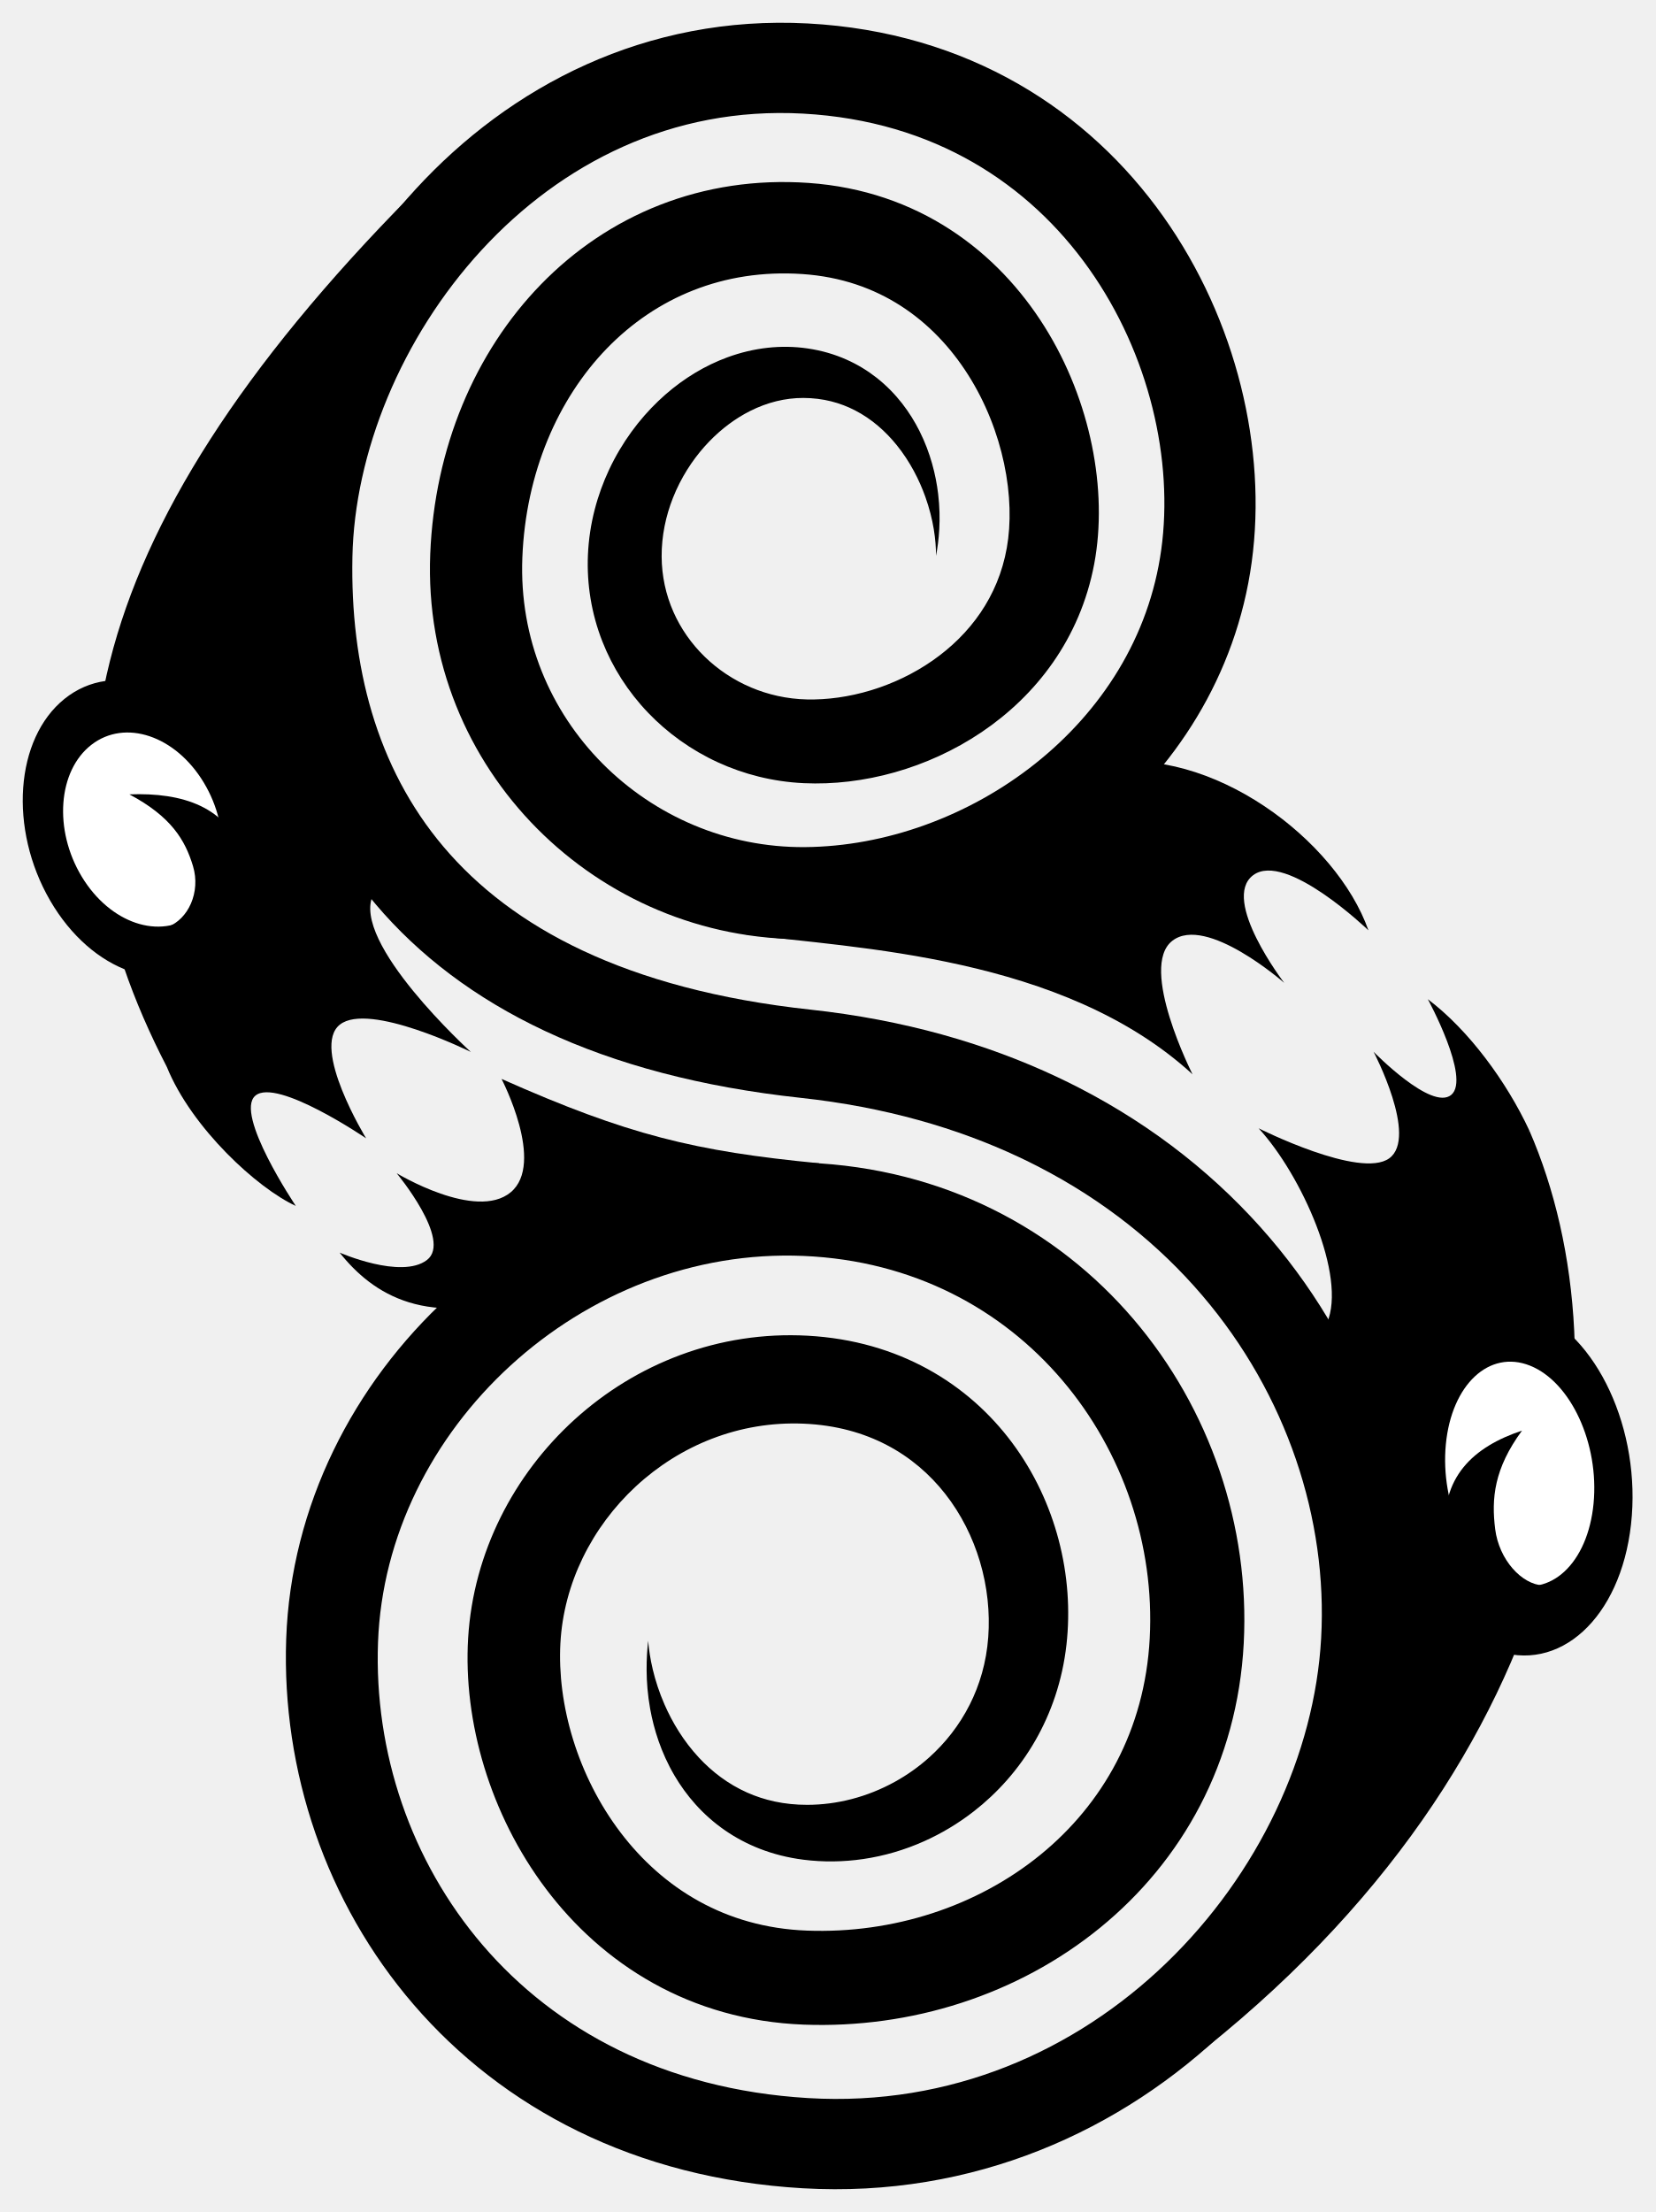
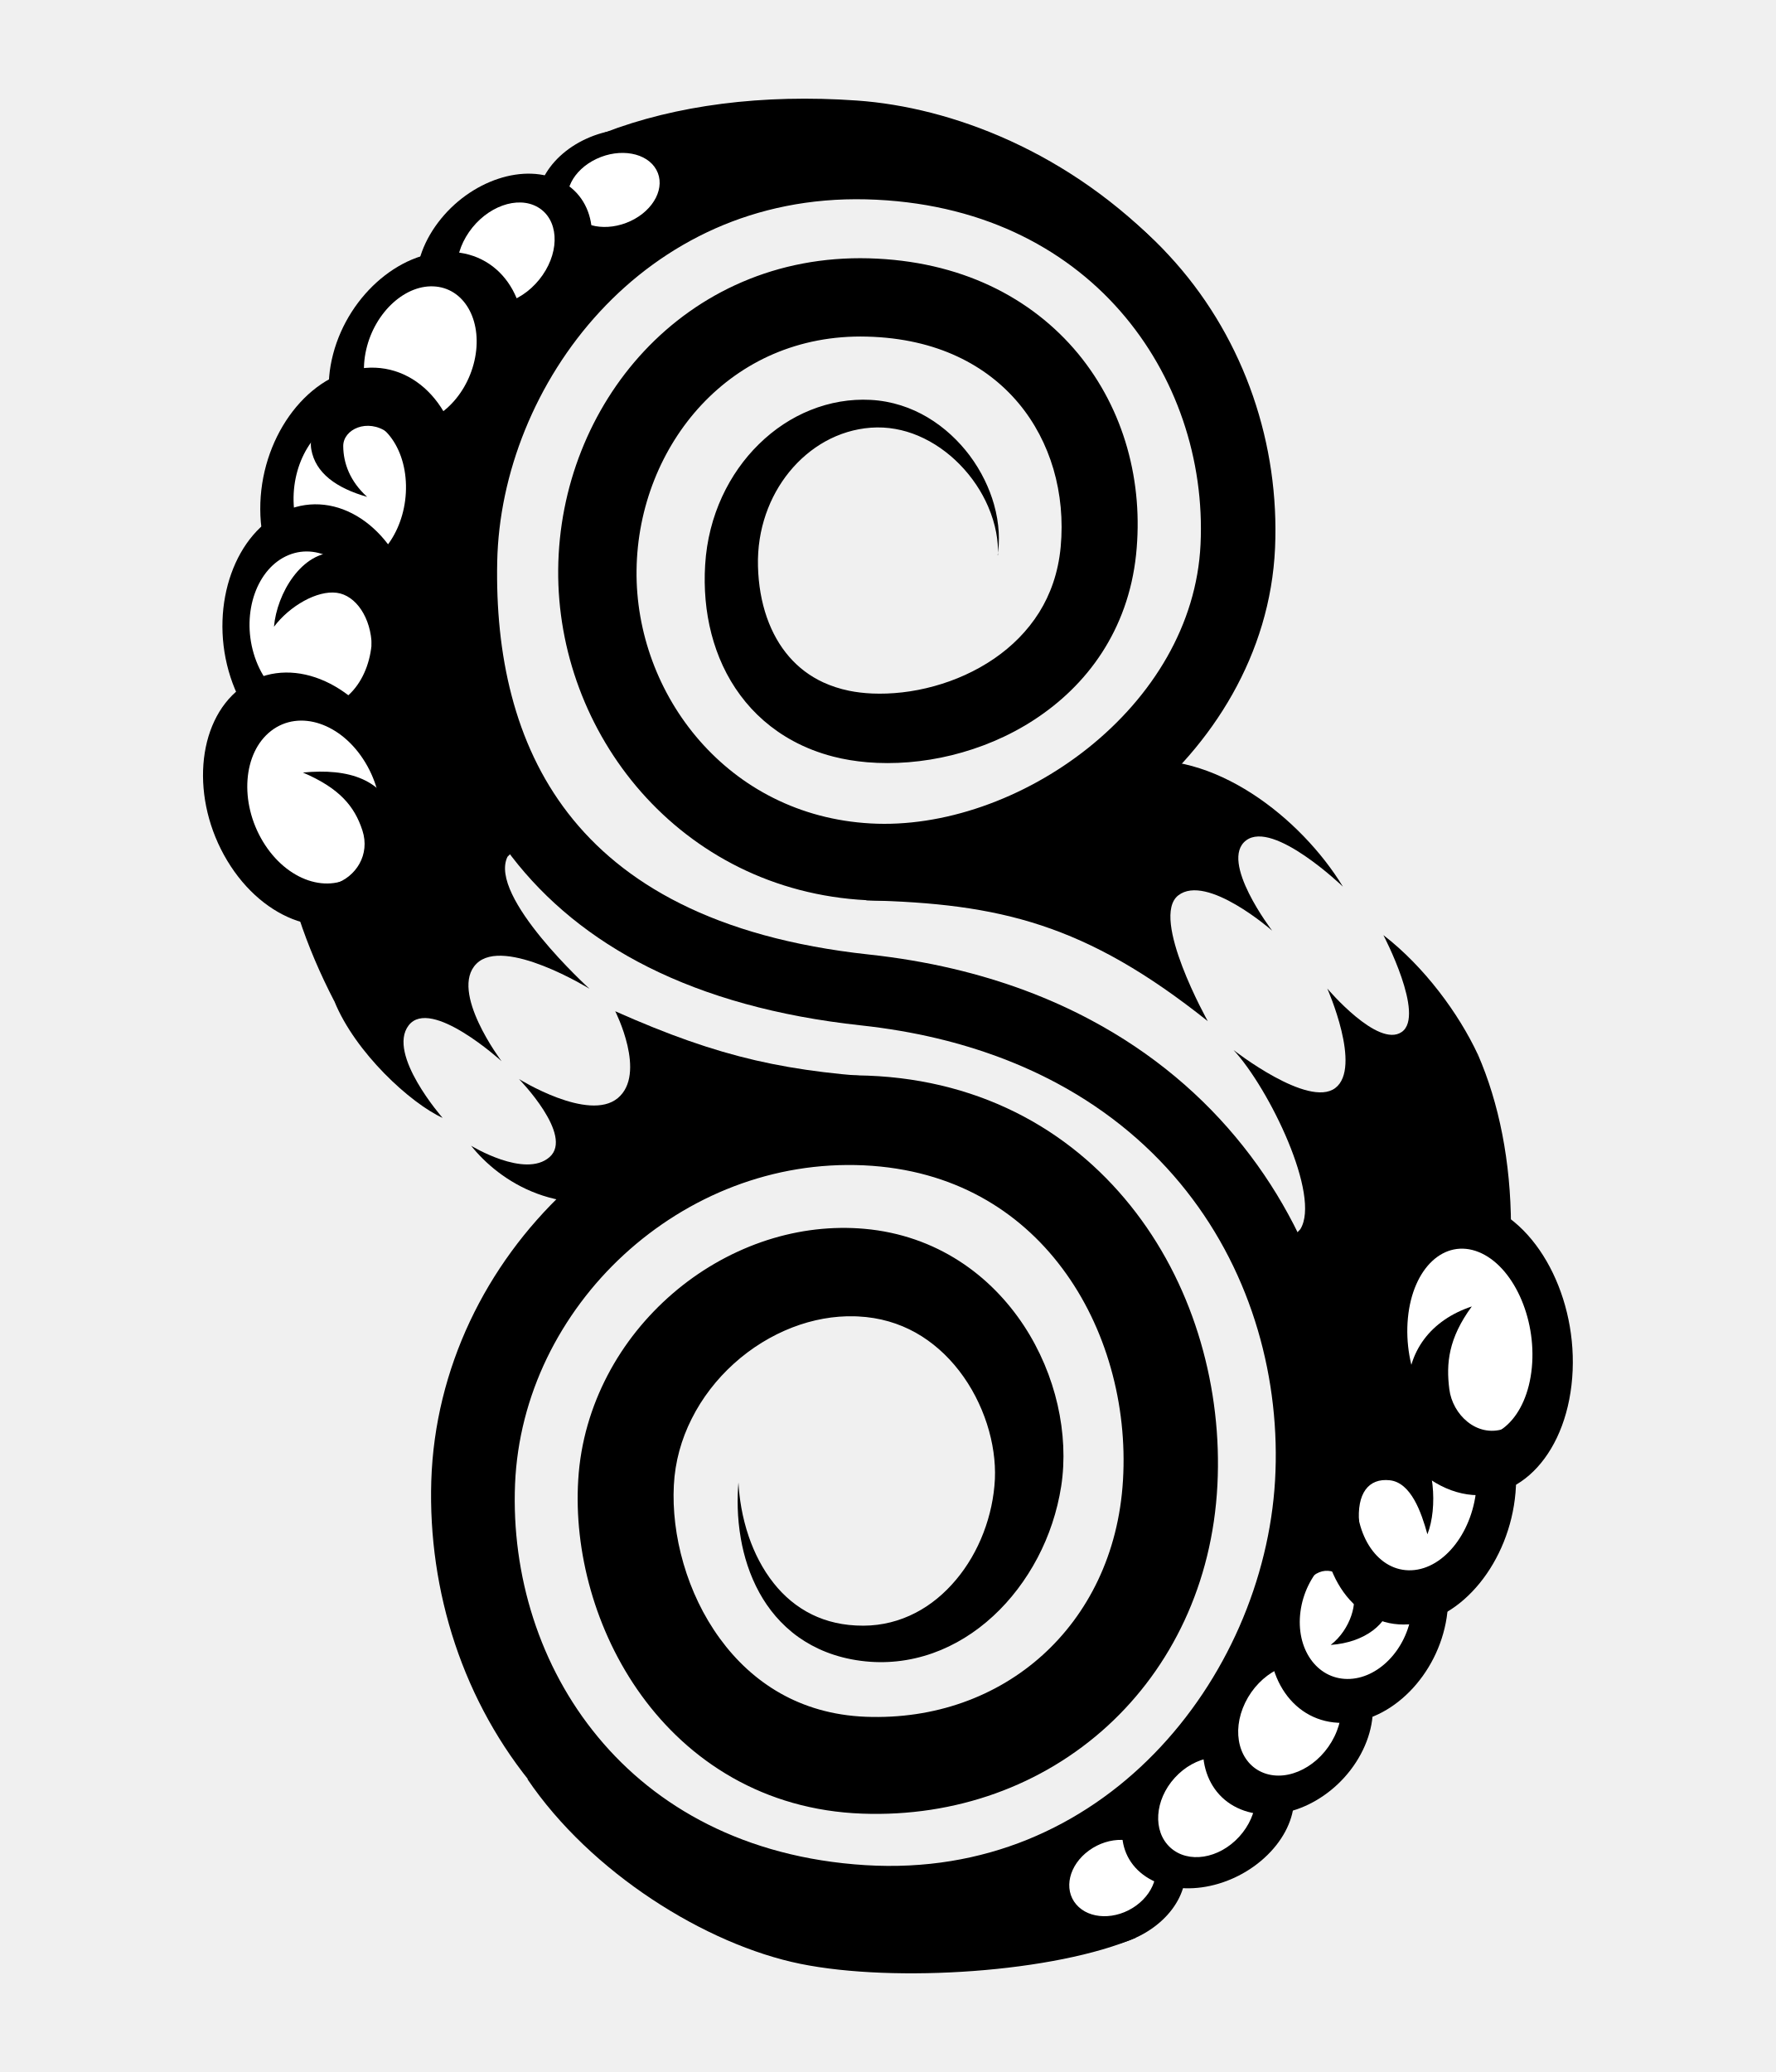
- <svg xmlns="http://www.w3.org/2000/svg" width="7.264in" height="9.705in" viewBox="0 0 184.506 246.507" version="1.1" id="svg1500">
+ <svg xmlns="http://www.w3.org/2000/svg" width="24mm" height="28mm" viewBox="0 0 24 28" version="1.1" id="svg1500">
  <defs id="defs1497">
    </defs>
  <g id="layer1" transform="translate(133.5836,-4.877323)">
-     <path style="fill:#000000;fill-opacity:1;fill-rule:nonzero;stroke:none;stroke-width:3.545;stroke-linecap:square;stroke-miterlimit:2;stroke-dasharray:none;stroke-opacity:1" d="m -29.25,66.82 c 0.31,-1.647 0.582,-4.036 0.234,-6.915 -0.253,-2.092 -0.852,-4.56 -2.084,-7.009 -1.028,-2.041 -2.557,-4.182 -4.772,-5.922 -1.966,-1.545 -4.517,-2.802 -7.693,-3.266 -2.928,-0.427 -5.977,-0.1 -8.951,0.994 -2.441,0.898 -4.794,2.301 -6.916,4.16 -0.265,0.232 -0.527,0.472 -0.786,0.72 -2.098,2.006 -4.039,4.575 -5.479,7.648 -1.293,2.759 -2.204,5.982 -2.354,9.497 -0.138,3.259 0.39,6.522 1.605,9.623 1.135,2.895 2.856,5.611 5.115,7.967 2.135,2.226 4.751,4.131 7.762,5.513 2.873,1.319 6.114,2.164 9.592,2.325 3.269,0.152 6.725,-0.249 10.143,-1.216 3.299,-0.934 6.612,-2.411 9.67,-4.474 2.966,-2.001 5.727,-4.579 7.949,-7.764 2.169,-3.11 3.81,-6.782 4.599,-10.985 0.771,-4.109 0.669,-8.671 -0.263,-13.222 -0.914,-4.462 -2.653,-9.038 -5.282,-13.228 -2.583,-4.117 -6.067,-7.925 -10.521,-10.814 -4.4,-2.854 -9.676,-4.762 -15.774,-5.189 -5.886,-0.412 -11.48,0.46 -16.581,2.456 -5.031,1.969 -9.505,5.003 -13.25,8.852 -7.363,7.567 -11.869,18.24 -12.341,30.046 -0.239,5.983 0.8,11.701 2.889,16.909 2.072,5.168 5.166,9.805 9.021,13.684 3.833,3.857 8.424,6.969 13.517,9.103 5.074,2.127 10.646,3.281 16.441,3.228 5.682,-0.052 11.394,-1.136 16.812,-3.104 5.41,-1.965 10.562,-4.824 15.129,-8.463 C -7.249,94.333 -3.248,89.901 -0.166,84.779 2.922,79.647 5.074,73.844 5.938,67.512 6.801,61.195 6.368,54.451 4.725,47.879 3.075,41.279 0.186,34.779 -3.935,28.978 -8.08,23.144 -13.478,18.009 -20.112,14.21 -26.795,10.383 -34.632,7.969 -43.532,7.491 c -9.019,-0.484 -17.326,1.265 -24.683,4.568 -7.405,3.324 -13.8,8.195 -19.05,13.914 -5.295,5.768 -9.449,12.428 -12.321,19.346 -2.904,6.995 -4.527,14.329 -4.663,21.403 -0.133,6.904 0.633,13.809 2.6,20.385 2,6.687 5.231,12.989 9.952,18.556 4.804,5.664 11.044,10.441 18.841,14.1 7.93,3.722 17.399,6.257 28.52,7.459 9.374,1.014 17.476,3.376 24.372,6.622 0.706,0.332 1.401,0.675 2.086,1.027 7.354,3.784 13.469,8.706 18.31,14.378 9.417,11.035 13.987,24.917 13.244,38.201 -0.358,6.412 -2.083,12.988 -5.059,19.248 -2.934,6.172 -7.061,11.984 -12.188,16.928 -5.064,4.884 -11.081,8.9 -17.834,11.568 -6.675,2.637 -14.106,3.973 -22.103,3.495 -8.054,-0.481 -15.115,-2.404 -21.162,-5.372 -6.005,-2.947 -11.055,-6.947 -15.099,-11.658 -8.037,-9.362 -12.126,-21.572 -11.679,-33.754 0.218,-5.924 1.727,-11.637 4.283,-16.884 2.554,-5.241 6.146,-10 10.506,-13.984 4.357,-3.982 9.454,-7.166 14.995,-9.287 5.54,-2.12 11.513,-3.173 17.642,-2.911 6.161,0.264 11.685,1.767 16.492,4.16 4.828,2.404 8.977,5.729 12.337,9.674 6.793,7.974 10.313,18.409 9.763,28.774 -0.274,5.165 -1.603,9.771 -3.689,13.771 -2.107,4.04 -5.015,7.518 -8.484,10.348 -7.077,5.773 -16.437,8.813 -26.005,8.461 -4.655,-0.171 -8.663,-1.392 -12.064,-3.273 -3.469,-1.918 -6.392,-4.572 -8.737,-7.655 -2.391,-3.143 -4.16,-6.706 -5.286,-10.334 -1.15,-3.707 -1.605,-7.404 -1.425,-10.747 0.18,-3.359 1.063,-6.585 2.489,-9.524 1.464,-3.019 3.494,-5.722 5.914,-7.966 2.492,-2.31 5.377,-4.116 8.482,-5.314 3.207,-1.238 6.648,-1.828 10.191,-1.684 3.664,0.149 6.734,1.048 9.268,2.364 2.659,1.38 4.829,3.272 6.532,5.436 1.8,2.287 3.085,4.887 3.881,7.553 0.848,2.842 1.131,5.724 0.935,8.423 -0.207,2.86 -0.977,5.373 -2.054,7.515 -1.19,2.367 -2.778,4.33 -4.513,5.89 -1.214,1.091 -2.506,1.991 -3.811,2.714 -3.133,1.737 -6.517,2.577 -9.781,2.584 -2.617,0.007 -4.837,-0.531 -6.714,-1.366 -2.146,-0.955 -3.926,-2.336 -5.368,-3.883 -1.733,-1.859 -2.977,-3.949 -3.841,-5.924 -1.193,-2.725 -1.681,-5.262 -1.827,-7.115 -0.197,1.819 -0.337,4.486 0.224,7.596 0.404,2.24 1.203,4.867 2.717,7.439 1.258,2.139 3.078,4.346 5.652,6.116 2.274,1.564 5.165,2.804 8.721,3.253 4.317,0.547 9.002,-0.062 13.481,-2.074 1.861,-0.836 3.733,-1.935 5.523,-3.331 2.556,-1.993 4.979,-4.623 6.865,-7.926 1.712,-2.999 2.99,-6.574 3.446,-10.658 0.418,-3.745 0.162,-7.739 -0.887,-11.699 -0.983,-3.714 -2.678,-7.438 -5.188,-10.801 -2.385,-3.194 -5.524,-6.081 -9.46,-8.226 -3.772,-2.055 -8.228,-3.402 -13.323,-3.681 -4.904,-0.269 -9.708,0.487 -14.193,2.155 -4.331,1.61 -8.334,4.059 -11.784,7.193 -3.348,3.041 -6.185,6.736 -8.255,10.914 -2.018,4.073 -3.314,8.622 -3.605,13.433 -0.28,4.647 0.329,9.576 1.797,14.385 1.439,4.715 3.727,9.393 6.89,13.581 3.11,4.118 7.097,7.799 11.968,10.508 4.811,2.676 10.421,4.365 16.746,4.606 11.977,0.455 23.874,-3.323 33.039,-10.797 4.514,-3.681 8.358,-8.259 11.159,-13.637 2.78,-5.338 4.504,-11.413 4.853,-18.073 0.683,-13.057 -3.75,-26.118 -12.29,-36.113 -4.245,-4.968 -9.508,-9.18 -15.651,-12.226 -6.13,-3.04 -13.088,-4.896 -20.697,-5.209 -7.618,-0.313 -14.999,1.012 -21.79,3.625 -6.782,2.61 -12.978,6.506 -18.254,11.348 -5.279,4.844 -9.657,10.653 -12.783,17.104 -3.134,6.468 -5.012,13.586 -5.268,21.013 -0.507,14.671 4.434,29.396 14.216,40.741 4.936,5.725 11.086,10.569 18.35,14.117 7.319,3.575 15.699,5.801 25.016,6.343 9.516,0.554 18.408,-1.053 26.389,-4.222 8.054,-3.197 15.154,-7.969 21.084,-13.706 5.995,-5.8 10.813,-12.604 14.244,-19.846 3.478,-7.343 5.552,-15.178 5.978,-22.971 0.869,-15.891 -4.6,-32.254 -15.638,-45.174 -5.688,-6.659 -12.826,-12.38 -21.311,-16.745 -0.789,-0.406 -1.589,-0.8 -2.4,-1.181 -7.935,-3.734 -17.105,-6.379 -27.518,-7.507 -10.256,-1.111 -18.625,-3.413 -25.377,-6.586 -6.609,-3.105 -11.674,-7.046 -15.487,-11.549 -3.752,-4.431 -6.36,-9.489 -7.999,-14.988 -1.618,-5.432 -2.289,-11.291 -2.164,-17.346 0.117,-5.71 1.445,-11.816 3.926,-17.771 2.45,-5.881 5.993,-11.537 10.474,-16.406 4.434,-4.818 9.755,-8.83 15.788,-11.528 5.967,-2.669 12.684,-4.079 20.036,-3.676 7.366,0.404 13.665,2.392 18.944,5.425 5.267,3.026 9.585,7.129 12.942,11.87 3.348,4.727 5.717,10.063 7.067,15.5 1.348,5.425 1.66,10.865 0.979,15.795 -0.676,4.894 -2.344,9.384 -4.76,13.385 -2.418,4.004 -5.593,7.53 -9.28,10.46 -3.69,2.932 -7.869,5.246 -12.256,6.833 -4.395,1.591 -8.958,2.438 -13.409,2.474 -4.366,0.036 -8.557,-0.836 -12.379,-2.441 -3.841,-1.613 -7.306,-3.964 -10.198,-6.875 -2.907,-2.927 -5.223,-6.408 -6.771,-10.266 -1.556,-3.879 -2.341,-8.154 -2.163,-12.674 0.373,-9.453 3.965,-17.689 9.421,-23.315 2.769,-2.855 6.024,-5.057 9.636,-6.481 3.653,-1.44 7.731,-2.108 12.149,-1.811 4.346,0.292 7.975,1.615 10.974,3.542 3.069,1.972 5.575,4.642 7.501,7.676 1.967,3.098 3.301,6.53 4.014,9.892 0.731,3.447 0.786,6.7 0.307,9.399 -0.491,2.765 -1.53,5.16 -2.921,7.211 -1.436,2.116 -3.274,3.904 -5.343,5.347 -2.136,1.49 -4.496,2.596 -6.876,3.318 -2.468,0.749 -4.909,1.071 -7.136,1.021 -2.241,-0.049 -4.343,-0.536 -6.226,-1.332 -1.977,-0.836 -3.715,-2.015 -5.152,-3.408 -1.519,-1.473 -2.695,-3.178 -3.501,-4.999 -0.861,-1.944 -1.306,-4.027 -1.32,-6.169 -0.015,-2.328 0.471,-4.56 1.263,-6.563 0.88,-2.224 2.135,-4.158 3.521,-5.714 0.171,-0.192 0.343,-0.378 0.517,-0.558 1.399,-1.448 2.946,-2.586 4.541,-3.391 1.93,-0.974 3.941,-1.468 5.947,-1.465 2.219,0.006 4.127,0.54 5.765,1.384 1.867,0.962 3.417,2.346 4.657,3.883 1.48,1.835 2.508,3.87 3.179,5.745 0.921,2.574 1.197,4.868 1.194,6.583 z" id="path6734" />
-     <path style="fill:#000000;fill-opacity:1;stroke:none;stroke-width:3.545;stroke-linecap:square;stroke-miterlimit:2;stroke-dasharray:none;stroke-opacity:1" d="m -88.079,98.769 c 0,0 -21.479,21.623 -26.911,25.001 -15.271,-29.483 -10.731,-58.697 27.259,-97.166 l -9.692,45.6 z" id="path7641" />
-     <ellipse style="fill:#000000;fill-opacity:1;stroke:none;stroke-width:3.566;stroke-linecap:square;stroke-miterlimit:2;stroke-dasharray:none;stroke-opacity:1" id="ellipse7643" cx="1.871" cy="152.594" rx="16.707" ry="12.816" transform="matrix(0.5018152,0.8649748,-0.7794841,0.626422,0,0)" />
-     <ellipse style="fill:#ffffff;fill-opacity:1;stroke:none;stroke-width:3.557;stroke-linecap:square;stroke-miterlimit:2;stroke-dasharray:none;stroke-opacity:1" id="ellipse7645" cx="5.148" cy="152.034" rx="11.047" ry="8.587" transform="matrix(0.5169984,0.8559864,-0.791501,0.6111679,0,0)" />
-     <path style="fill:#000000;fill-opacity:1;stroke:none;stroke-width:3.545;stroke-linecap:square;stroke-miterlimit:2;stroke-dasharray:none;stroke-opacity:1" d="m -114.99,123.77 c 2.773,6.836 10.132,13.557 14.376,15.494 0,0 -6.887,-10.256 -4.507,-12.284 2.38,-2.028 12.346,4.752 12.346,4.752 0,0 -6.178,-10.097 -2.924,-12.671 3.254,-2.574 14.598,3.047 14.598,3.047 0,0 -13.478,-12.244 -10.884,-17.533 l 1.835,-1.521 -6.811,-8.151 -10.007,8.271 z" id="path7649" />
-     <path style="fill:#000000;fill-opacity:1;stroke:none;stroke-width:3.545;stroke-linecap:square;stroke-miterlimit:2;stroke-dasharray:none;stroke-opacity:1" d="m -114.917,108.179 c 2.309,-0.834 3.721,-3.875 2.847,-6.778 -0.874,-2.903 -2.429,-5.521 -7.093,-7.999 5.917,-0.222 10.962,1.35 12.77,6.919 1.808,5.569 0.545,9.806 0.545,9.806 z" id="path7651" />
-     <path style="fill:#000000;fill-opacity:1;stroke:none;stroke-width:3.545;stroke-linecap:square;stroke-miterlimit:2;stroke-dasharray:none;stroke-opacity:1" d="m 28.182,146.704 8.694,-15.855 c 11.278,25.864 6.022,69.778 -38.073,103.844 L 18.827,181.923 14.048,155.581 Z" id="path7679" />
-     <ellipse style="fill:#000000;fill-opacity:1;stroke:none;stroke-width:3.602;stroke-linecap:square;stroke-miterlimit:2;stroke-dasharray:none;stroke-opacity:1" id="ellipse7681" cx="151.093" cy="55.358" rx="19.081" ry="14.132" transform="matrix(-0.1110238,0.9938178,0.935278,0.353914,0,0)" />
-     <ellipse style="fill:#ffffff;fill-opacity:1;stroke:none;stroke-width:3.619;stroke-linecap:square;stroke-miterlimit:2;stroke-dasharray:none;stroke-opacity:1" id="ellipse7683" cx="149.761" cy="53.961" rx="12.119" ry="8.868" transform="matrix(-0.09539773,0.9954392,0.9283758,0.3716429,0,0)" />
-     <path style="fill:#000000;fill-opacity:1;stroke:none;stroke-width:3.545;stroke-linecap:square;stroke-miterlimit:2;stroke-dasharray:none;stroke-opacity:1" d="m 38.426,181.561 c -2.403,-0.105 -4.923,-2.875 -5.351,-6.279 -0.428,-3.404 -0.131,-6.735 2.992,-10.976 -5.361,1.781 -9.199,5.184 -8.495,11.758 0.704,6.574 3.589,10.675 3.589,10.675 z" id="path7651-5" />
-     <path style="fill:#000000;fill-opacity:1;stroke:none;stroke-width:3.545;stroke-linecap:square;stroke-miterlimit:2;stroke-dasharray:none;stroke-opacity:1" d="m 36.876,130.849 c -2.538,-5.444 -6.754,-11.187 -11.309,-14.621 0,0 4.808,8.823 2.614,10.66 -2.193,1.836 -8.658,-4.799 -8.658,-4.799 0,0 4.99,9.522 1.742,11.873 -3.247,2.351 -14.559,-3.347 -14.559,-3.347 4.745,5.134 9.869,16.491 7.62,21.702 l -3.001,3.16 6.857,6.009 11.301,-11.98 z" id="path7685" />
-     <path style="fill:#000000;fill-opacity:1;stroke:none;stroke-width:3.545;stroke-linecap:square;stroke-miterlimit:2;stroke-dasharray:none;stroke-opacity:1" d="m -74.285,148.911 c -11.665,4.211 -17.751,0.2 -21.442,-4.443 0,0 6.868,3.008 9.728,0.829 2.861,-2.18 -3.372,-9.676 -3.372,-9.676 0,0 8.82,5.35 12.71,2.127 3.89,-3.224 -1.019,-12.635 -1.019,-12.635 14.066,6.245 21.54,8.06 35.398,9.399 l -0.96,6.356 c 0,0 -19.379,3.833 -31.043,8.044 z" id="path8459" />
-     <path style="fill:#000000;fill-opacity:1;stroke:none;stroke-width:3.545;stroke-linecap:square;stroke-miterlimit:2;stroke-dasharray:none;stroke-opacity:1" d="m -10.677,89.966 c 12.078,-2.015 26.05,8.442 29.625,18.588 0,0 -9.22,-8.869 -12.853,-6.141 -3.633,2.729 3.464,11.993 3.464,11.993 0,0 -8.687,-7.628 -12.474,-4.683 -3.787,2.946 2.257,14.877 2.257,14.877 C -15.103,111.355 -38.29,110.573 -50.642,108.988 l -6.794,-6.898 23.966,-1.244 c 0,0 10.715,-8.865 22.793,-10.88 z" id="path8461" />
+     <ellipse style="fill:#000000;fill-opacity:1;stroke:none;stroke-width:3.551;stroke-linecap:square;stroke-miterlimit:2;stroke-dasharray:none;stroke-opacity:1" id="ellipse638" cx="113.33" cy="45.374" rx="1.096" ry="0.843" transform="matrix(-0.9096196,0.4154422,-0.4884037,-0.8726178,0,0)" />
+     <path style="fill:#000000;fill-opacity:1;fill-rule:nonzero;stroke:none;stroke-width:3.545;stroke-linecap:square;stroke-miterlimit:2;stroke-dasharray:none;stroke-opacity:1" d="m -120.101,12.381 c 0.028,-0.184 0.027,-0.419 -0.05,-0.69 -0.06,-0.21 -0.166,-0.442 -0.331,-0.662 -0.143,-0.189 -0.333,-0.374 -0.57,-0.514 -0.215,-0.127 -0.475,-0.219 -0.769,-0.234 -0.271,-0.014 -0.547,0.032 -0.812,0.139 -0.251,0.101 -0.488,0.256 -0.697,0.462 -0.393,0.386 -0.684,0.955 -0.724,1.631 -0.019,0.315 0.007,0.63 0.085,0.93 0.077,0.296 0.204,0.579 0.39,0.829 0.184,0.249 0.423,0.461 0.715,0.619 0.166,0.09 0.348,0.161 0.543,0.211 0.144,0.037 0.296,0.062 0.457,0.076 0.359,0.03 0.752,0.001 1.146,-0.096 0.376,-0.093 0.762,-0.249 1.117,-0.482 0.342,-0.224 0.662,-0.521 0.909,-0.902 0.24,-0.37 0.408,-0.813 0.462,-1.327 0.05,-0.482 0.013,-0.972 -0.12,-1.441 -0.129,-0.457 -0.35,-0.893 -0.665,-1.275 -0.309,-0.373 -0.706,-0.69 -1.189,-0.917 -0.473,-0.222 -1.022,-0.353 -1.639,-0.37 -0.615,-0.016 -1.191,0.097 -1.71,0.32 -0.51,0.219 -0.958,0.541 -1.328,0.937 -0.723,0.774 -1.149,1.834 -1.159,2.949 -0.01,1.094 0.392,2.179 1.125,3.01 0.363,0.411 0.807,0.76 1.322,1.015 0.512,0.253 1.091,0.411 1.72,0.443 0.632,0.033 1.282,-0.075 1.901,-0.292 0.617,-0.217 1.211,-0.546 1.734,-0.966 0.521,-0.419 0.976,-0.933 1.309,-1.524 0.333,-0.591 0.545,-1.258 0.577,-1.978 0.061,-1.393 -0.406,-2.793 -1.349,-3.86 -0.473,-0.535 -1.064,-0.984 -1.762,-1.303 -0.701,-0.32 -1.503,-0.507 -2.395,-0.527 -0.905,-0.02 -1.73,0.159 -2.459,0.485 -0.732,0.327 -1.36,0.798 -1.873,1.355 -0.516,0.56 -0.917,1.209 -1.193,1.891 -0.278,0.688 -0.431,1.414 -0.444,2.127 -0.013,0.693 0.051,1.398 0.229,2.075 0.181,0.686 0.479,1.343 0.931,1.929 0.459,0.595 1.067,1.103 1.845,1.493 0.787,0.394 1.74,0.664 2.875,0.787 0.358,0.039 0.696,0.097 1.013,0.172 0.609,0.144 1.151,0.351 1.63,0.607 0.721,0.386 1.303,0.886 1.754,1.459 0.447,0.567 0.767,1.207 0.965,1.879 0.196,0.665 0.272,1.359 0.233,2.034 -0.039,0.664 -0.203,1.338 -0.482,1.974 -0.277,0.631 -0.666,1.219 -1.151,1.716 -0.482,0.494 -1.057,0.895 -1.711,1.161 -0.65,0.264 -1.384,0.396 -2.193,0.346 -0.819,-0.051 -1.527,-0.249 -2.126,-0.55 -0.598,-0.3 -1.094,-0.706 -1.487,-1.181 -0.394,-0.475 -0.687,-1.022 -0.875,-1.605 -0.188,-0.583 -0.271,-1.2 -0.246,-1.814 0.025,-0.599 0.177,-1.175 0.43,-1.7 0.255,-0.527 0.611,-1.004 1.042,-1.4 0.433,-0.398 0.938,-0.714 1.486,-0.923 0.551,-0.21 1.144,-0.312 1.756,-0.284 0.613,0.029 1.136,0.185 1.576,0.425 0.443,0.242 0.813,0.575 1.106,0.968 0.297,0.397 0.517,0.857 0.655,1.345 0.14,0.493 0.195,1.01 0.165,1.515 -0.059,1.008 -0.481,1.817 -1.085,2.364 -0.624,0.565 -1.464,0.871 -2.392,0.835 -0.455,-0.018 -0.836,-0.138 -1.153,-0.317 -0.327,-0.185 -0.599,-0.44 -0.817,-0.739 -0.224,-0.306 -0.388,-0.655 -0.492,-1.012 -0.107,-0.366 -0.148,-0.731 -0.131,-1.06 0.016,-0.32 0.102,-0.623 0.24,-0.897 0.142,-0.284 0.339,-0.537 0.569,-0.745 0.239,-0.217 0.511,-0.382 0.792,-0.491 0.277,-0.107 0.562,-0.158 0.84,-0.151 0.016,3.68e-4 0.032,9.28e-4 0.049,0.002 0.293,0.014 0.551,0.093 0.776,0.218 0.227,0.127 0.427,0.305 0.591,0.518 0.166,0.215 0.292,0.462 0.374,0.715 0.083,0.258 0.118,0.514 0.108,0.745 -0.012,0.249 -0.066,0.496 -0.154,0.726 -0.091,0.238 -0.218,0.454 -0.371,0.636 -0.159,0.19 -0.344,0.342 -0.547,0.447 -0.214,0.111 -0.451,0.173 -0.705,0.174 -0.274,8.75e-4 -0.502,-0.057 -0.693,-0.15 -0.211,-0.103 -0.382,-0.251 -0.517,-0.421 -0.156,-0.195 -0.265,-0.417 -0.338,-0.629 -0.093,-0.27 -0.13,-0.529 -0.141,-0.735 -0.017,0.204 -0.019,0.47 0.033,0.762 0.04,0.229 0.116,0.485 0.252,0.731 0.118,0.213 0.287,0.426 0.527,0.597 0.219,0.155 0.497,0.275 0.843,0.32 0.327,0.043 0.654,0.008 0.969,-0.103 0.297,-0.105 0.576,-0.277 0.821,-0.504 0.235,-0.217 0.439,-0.485 0.598,-0.787 0.154,-0.293 0.265,-0.62 0.319,-0.966 0.054,-0.35 0.036,-0.727 -0.049,-1.1 -0.084,-0.367 -0.236,-0.736 -0.457,-1.072 -0.22,-0.333 -0.51,-0.638 -0.874,-0.872 -0.364,-0.234 -0.794,-0.391 -1.279,-0.434 -0.026,-0.002 -0.051,-0.004 -0.077,-0.006 -0.443,-0.028 -0.889,0.036 -1.316,0.185 -0.431,0.151 -0.842,0.387 -1.203,0.699 -0.347,0.3 -0.652,0.672 -0.877,1.104 -0.218,0.418 -0.364,0.894 -0.395,1.408 -0.03,0.481 0.026,0.994 0.17,1.497 0.14,0.49 0.366,0.98 0.687,1.422 0.314,0.432 0.722,0.822 1.231,1.11 0.5,0.283 1.086,0.46 1.751,0.484 1.256,0.046 2.432,-0.377 3.316,-1.187 0.858,-0.787 1.415,-1.92 1.483,-3.254 0.033,-0.646 -0.043,-1.305 -0.227,-1.934 -0.182,-0.623 -0.472,-1.221 -0.873,-1.746 -0.398,-0.522 -0.904,-0.973 -1.518,-1.3 -0.611,-0.325 -1.316,-0.522 -2.107,-0.552 -0.785,-0.03 -1.542,0.109 -2.237,0.382 -0.691,0.271 -1.321,0.675 -1.855,1.176 -0.532,0.5 -0.972,1.098 -1.285,1.763 -0.312,0.664 -0.498,1.394 -0.522,2.156 -0.023,0.746 0.085,1.495 0.321,2.203 0.236,0.708 0.602,1.377 1.094,1.96 0.493,0.584 1.111,1.08 1.849,1.442 0.739,0.363 1.589,0.589 2.542,0.642 0.969,0.054 1.859,-0.111 2.651,-0.439 0.795,-0.33 1.483,-0.821 2.051,-1.411 0.571,-0.593 1.022,-1.288 1.341,-2.026 0.321,-0.744 0.51,-1.536 0.551,-2.322 0.041,-0.788 -0.051,-1.595 -0.284,-2.37 -0.235,-0.783 -0.614,-1.535 -1.144,-2.202 -0.536,-0.676 -1.223,-1.261 -2.063,-1.708 -0.557,-0.297 -1.179,-0.531 -1.865,-0.692 -0.358,-0.084 -0.734,-0.148 -1.131,-0.191 -1.045,-0.113 -1.883,-0.355 -2.549,-0.689 -0.655,-0.328 -1.148,-0.745 -1.516,-1.221 -0.364,-0.471 -0.61,-1.007 -0.762,-1.587 -0.151,-0.575 -0.208,-1.188 -0.195,-1.812 0.012,-0.59 0.14,-1.2 0.377,-1.783 0.235,-0.578 0.576,-1.126 1.011,-1.596 0.431,-0.466 0.954,-0.854 1.556,-1.122 0.598,-0.265 1.28,-0.413 2.039,-0.395 0.766,0.019 1.435,0.181 2.006,0.444 0.569,0.263 1.047,0.628 1.428,1.063 0.762,0.869 1.142,2.016 1.088,3.156 -0.026,0.546 -0.189,1.059 -0.453,1.523 -0.265,0.466 -0.633,0.882 -1.065,1.227 -0.433,0.346 -0.926,0.616 -1.433,0.792 -0.51,0.177 -1.026,0.256 -1.506,0.229 -0.488,-0.027 -0.927,-0.15 -1.311,-0.342 -0.388,-0.193 -0.723,-0.459 -0.999,-0.773 -0.56,-0.639 -0.865,-1.473 -0.855,-2.306 0.01,-0.857 0.339,-1.659 0.877,-2.235 0.274,-0.293 0.602,-0.528 0.971,-0.687 0.375,-0.161 0.799,-0.248 1.264,-0.236 0.482,0.012 0.887,0.112 1.22,0.267 0.34,0.158 0.615,0.376 0.829,0.631 0.219,0.261 0.377,0.566 0.473,0.892 0.098,0.335 0.131,0.693 0.098,1.052 -0.033,0.351 -0.14,0.643 -0.291,0.885 -0.158,0.252 -0.367,0.459 -0.607,0.624 -0.25,0.171 -0.529,0.295 -0.81,0.372 -0.294,0.082 -0.584,0.111 -0.841,0.1 -0.113,-0.005 -0.216,-0.018 -0.31,-0.037 -0.128,-0.026 -0.244,-0.065 -0.349,-0.113 -0.182,-0.084 -0.335,-0.201 -0.461,-0.346 -0.128,-0.147 -0.23,-0.326 -0.302,-0.532 -0.073,-0.209 -0.114,-0.443 -0.12,-0.693 -0.013,-0.499 0.156,-0.944 0.421,-1.271 0.14,-0.173 0.307,-0.313 0.488,-0.414 0.191,-0.106 0.4,-0.17 0.615,-0.186 0.227,-0.017 0.444,0.026 0.639,0.108 0.216,0.091 0.405,0.228 0.558,0.383 0.177,0.179 0.305,0.379 0.388,0.571 0.107,0.246 0.141,0.474 0.134,0.66 z" id="path6734" />
+     <ellipse style="fill:#000000;fill-opacity:1;stroke:none;stroke-width:3.565;stroke-linecap:square;stroke-miterlimit:2;stroke-dasharray:none;stroke-opacity:1" id="ellipse890" cx="109.21" cy="41.575" rx="1.046" ry="0.833" transform="matrix(-0.8292408,0.5588916,-0.6743242,-0.7384354,0,0)" />
+     <ellipse style="fill:#ffffff;fill-opacity:1;stroke:none;stroke-width:3.551;stroke-linecap:square;stroke-miterlimit:2;stroke-dasharray:none;stroke-opacity:1" id="ellipse892" cx="110.199" cy="45.195" rx="0.607" ry="0.49" transform="matrix(-0.8097791,0.5867348,-0.6485452,-0.7611762,0,0)" />
+     <ellipse style="fill:#000000;fill-opacity:1;stroke:none;stroke-width:3.576;stroke-linecap:square;stroke-miterlimit:2;stroke-dasharray:none;stroke-opacity:1" id="ellipse765" cx="95.847" cy="58.131" rx="1.189" ry="0.953" transform="matrix(-0.739773,0.6728565,-0.7973688,-0.6034923,0,0)" />
+     <ellipse style="fill:#ffffff;fill-opacity:1;stroke:none;stroke-width:3.549;stroke-linecap:square;stroke-miterlimit:2;stroke-dasharray:none;stroke-opacity:1" id="ellipse640" cx="113.653" cy="46.635" rx="0.639" ry="0.479" transform="matrix(-0.9050711,0.4252602,-0.4809124,-0.8767686,0,0)" />
+     <ellipse style="fill:#000000;fill-opacity:1;stroke:none;stroke-width:3.565;stroke-linecap:square;stroke-miterlimit:2;stroke-dasharray:none;stroke-opacity:1" id="ellipse521" cx="68.455" cy="97.376" rx="1.3" ry="1.017" transform="matrix(-0.6008689,0.7993476,-0.879458,-0.4759764,0,0)" />
+     <path style="fill:#000000;fill-opacity:1;stroke:none;stroke-width:3.545;stroke-linecap:square;stroke-miterlimit:2;stroke-dasharray:none;stroke-opacity:1" d="m -126.327,15.863 c 0,0 -2.186,2.2 -2.739,2.544 -1.554,-3 -0.925,-6.072 2.942,-9.987 l -1.154,4.739 z" id="path7641" />
+     <ellipse style="fill:#ffffff;fill-opacity:1;stroke:none;stroke-width:3.551;stroke-linecap:square;stroke-miterlimit:2;stroke-dasharray:none;stroke-opacity:1" id="ellipse523" cx="71.475" cy="99.708" rx="0.762" ry="0.576" transform="matrix(-0.5698856,0.821724,-0.8626729,-0.5057622,0,0)" />
+     <ellipse style="fill:#000000;fill-opacity:1;stroke:none;stroke-width:3.572;stroke-linecap:square;stroke-miterlimit:2;stroke-dasharray:none;stroke-opacity:1" id="ellipse517" cx="20.935" cy="122.958" rx="1.535" ry="1.265" transform="matrix(-0.2536797,0.9672883,-0.9963609,-0.08523425,0,0)" />
+     <ellipse style="fill:#ffffff;fill-opacity:1;stroke:none;stroke-width:3.559;stroke-linecap:square;stroke-miterlimit:2;stroke-dasharray:none;stroke-opacity:1" id="ellipse519" cx="23.208" cy="123.377" rx="0.952" ry="0.735" transform="matrix(-0.2243448,0.9745098,-0.9944857,-0.1048724,0,0)" />
+     <ellipse style="fill:#000000;fill-opacity:1;stroke:none;stroke-width:3.564;stroke-linecap:square;stroke-miterlimit:2;stroke-dasharray:none;stroke-opacity:1" id="ellipse513" cx="-7.574" cy="130.091" rx="1.7" ry="1.372" transform="matrix(0.00430792,0.9999907,-0.9891273,0.147062,0,0)" />
+     <ellipse style="fill:#ffffff;fill-opacity:1;stroke:none;stroke-width:3.558;stroke-linecap:square;stroke-miterlimit:2;stroke-dasharray:none;stroke-opacity:1" id="ellipse515" cx="-6.599" cy="129.989" rx="1.016" ry="0.767" transform="matrix(0.02109446,0.9997775,-0.9902174,0.139533,0,0)" />
+     <ellipse style="fill:#000000;fill-opacity:1;stroke:none;stroke-width:3.56;stroke-linecap:square;stroke-miterlimit:2;stroke-dasharray:none;stroke-opacity:1" id="ellipse433" cx="-38.632" cy="129.123" rx="1.705" ry="1.345" transform="matrix(0.2708401,0.9626244,-0.9200032,0.3919108,0,0)" />
+     <ellipse style="fill:#ffffff;fill-opacity:1;stroke:none;stroke-width:3.555;stroke-linecap:square;stroke-miterlimit:2;stroke-dasharray:none;stroke-opacity:1" id="ellipse435" cx="-36.995" cy="128.541" rx="1.057" ry="0.834" transform="matrix(0.2836573,0.9589257,-0.9249172,0.3801686,0,0)" />
+     <ellipse style="fill:#000000;fill-opacity:1;stroke:none;stroke-width:3.558;stroke-linecap:square;stroke-miterlimit:2;stroke-dasharray:none;stroke-opacity:1" id="ellipse7643" cx="-67.456" cy="119.881" rx="1.744" ry="1.355" transform="matrix(0.5149611,0.8572135,-0.7899961,0.6131118,0,0)" />
+     <ellipse style="fill:#ffffff;fill-opacity:1;stroke:none;stroke-width:3.557;stroke-linecap:square;stroke-miterlimit:2;stroke-dasharray:none;stroke-opacity:1" id="ellipse7645" cx="-67.045" cy="119.616" rx="1.124" ry="0.874" transform="matrix(0.5169983,0.8559864,-0.791501,0.6111679,0,0)" />
+     <path style="fill:#000000;fill-opacity:1;stroke:none;stroke-width:3.545;stroke-linecap:square;stroke-miterlimit:2;stroke-dasharray:none;stroke-opacity:1" d="m -129.065,18.407 c 0.282,0.696 1.031,1.38 1.463,1.577 0,0 -0.757,-0.862 -0.459,-1.25 0.298,-0.388 1.256,0.484 1.256,0.484 0,0 -0.713,-0.944 -0.34,-1.317 0.373,-0.374 1.528,0.338 1.528,0.338 0,0 -1.372,-1.246 -1.108,-1.784 l 0.393,-0.39 -0.774,-0.776 -1.144,1.024 z" id="path7649" />
+     <path style="fill:#000000;fill-opacity:1;stroke:none;stroke-width:3.545;stroke-linecap:square;stroke-miterlimit:2;stroke-dasharray:none;stroke-opacity:1" d="m -129.058,16.821 c 0.285,-0.094 0.479,-0.394 0.372,-0.722 -0.107,-0.328 -0.311,-0.571 -0.804,-0.782 0.62,-0.059 1.102,0.083 1.286,0.65 0.184,0.567 0.01,1.044 0.01,1.044 l -0.521,0.121 z" id="path7651" />
+     <path style="fill:#000000;fill-opacity:1;stroke:none;stroke-width:3.545;stroke-linecap:square;stroke-miterlimit:2;stroke-dasharray:none;stroke-opacity:1" d="m -114.496,20.741 0.885,-1.614 c 1.148,2.632 0.214,7.363 -4.273,10.83 l 2.436,-5.633 -0.486,-2.681 z" id="path7679" />
+     <ellipse style="fill:#ffffff;fill-opacity:1;stroke:none;stroke-width:3.545;stroke-linecap:square;stroke-miterlimit:2;stroke-dasharray:none;stroke-opacity:1" id="ellipse767" cx="100.765" cy="66.952" rx="0.737" ry="0.59" transform="matrix(-0.6735058,0.739182,-0.7379271,-0.6748804,0,0)" />
+     <ellipse style="fill:#000000;fill-opacity:1;stroke:none;stroke-width:3.569;stroke-linecap:square;stroke-miterlimit:2;stroke-dasharray:none;stroke-opacity:1" id="ellipse761" cx="65.148" cy="90.259" rx="1.249" ry="1.041" transform="matrix(-0.4722536,0.8814627,-0.9462978,-0.3232963,0,0)" />
+     <path style="fill:#000000;fill-opacity:1;stroke:none;stroke-width:3.545;stroke-linecap:square;stroke-miterlimit:2;stroke-dasharray:none;stroke-opacity:1" d="m -113.611,19.128 c -0.258,-0.554 -0.724,-1.188 -1.277,-1.614 0,0 0.57,1.086 0.248,1.309 -0.322,0.223 -1.006,-0.587 -1.006,-0.587 0,0 0.474,1.07 0.107,1.345 -0.366,0.275 -1.374,-0.514 -1.374,-0.514 0.483,0.522 1.185,1.972 0.902,2.422 l -0.305,0.322 0.671,0.807 1.281,-1.591 z" id="path7685" />
+     <path style="fill:#000000;fill-opacity:1;stroke:none;stroke-width:3.545;stroke-linecap:square;stroke-miterlimit:2;stroke-dasharray:none;stroke-opacity:1" d="m -124.825,20.98 c -1.187,0.428 -2.016,-0.148 -2.392,-0.62 0,0 0.727,0.446 1.06,0.154 0.333,-0.292 -0.413,-1.055 -0.413,-1.055 0,0 0.94,0.586 1.335,0.258 0.396,-0.328 -0.034,-1.174 -0.034,-1.174 1.431,0.636 2.337,0.829 3.859,0.909 l -0.354,0.694 c 0,0 -1.874,0.404 -3.061,0.833 z" id="path8459" />
+     <path style="fill:#000000;fill-opacity:1;stroke:none;stroke-width:3.545;stroke-linecap:square;stroke-miterlimit:2;stroke-dasharray:none;stroke-opacity:1" d="m -118.321,15.174 c 1.128,-0.183 2.32,0.755 2.886,1.685 0,0 -0.938,-0.903 -1.308,-0.625 -0.37,0.278 0.352,1.22 0.352,1.22 0,0 -0.884,-0.776 -1.269,-0.477 -0.385,0.3 0.399,1.7 0.399,1.7 -1.652,-1.316 -2.81,-1.59 -4.613,-1.633 l -0.325,-0.779 1.584,-0.088 c 0,0 1.165,-0.821 2.294,-1.004 z" id="path8461" />
+     <ellipse style="fill:#ffffff;fill-opacity:1;stroke:none;stroke-width:3.553;stroke-linecap:square;stroke-miterlimit:2;stroke-dasharray:none;stroke-opacity:1" id="ellipse763" cx="67.679" cy="92.549" rx="0.803" ry="0.645" transform="matrix(-0.4372458,0.899342,-0.9352871,-0.3538898,0,0)" />
+     <ellipse style="fill:#000000;fill-opacity:1;stroke:none;stroke-width:3.569;stroke-linecap:square;stroke-miterlimit:2;stroke-dasharray:none;stroke-opacity:1" id="ellipse757" cx="25.902" cy="111.298" rx="1.427" ry="1.19" transform="matrix(-0.1517427,0.98842,-0.9999469,0.01030342,0,0)" />
+     <ellipse style="fill:#ffffff;fill-opacity:1;stroke:none;stroke-width:3.559;stroke-linecap:square;stroke-miterlimit:2;stroke-dasharray:none;stroke-opacity:1" id="ellipse759" cx="27.759" cy="111.669" rx="0.911" ry="0.751" transform="matrix(-0.1294025,0.9915922,-0.9999702,-0.00772683,0,0)" />
+     <ellipse style="fill:#000000;fill-opacity:1;stroke:none;stroke-width:3.566;stroke-linecap:square;stroke-miterlimit:2;stroke-dasharray:none;stroke-opacity:1" id="ellipse433-7" cx="17.812" cy="113.117" rx="1.7" ry="1.304" transform="matrix(-0.08579271,0.996313,-0.9978648,0.0653136,0,0)" />
+     <path style="fill:#000000;fill-opacity:1;stroke:none;stroke-width:3.545;stroke-linecap:square;stroke-miterlimit:2;stroke-dasharray:none;stroke-opacity:1" d="m -115.835,26.171 c 0.214,-0.164 0.432,0.005 0.521,0.176 0.088,0.171 -0.014,0.548 -0.286,0.759 0.462,-0.033 0.785,-0.286 0.817,-0.604 0.032,-0.318 -0.321,-0.773 -0.321,-0.773 l -0.429,-0.092 z" id="path1280" />
+     <ellipse style="fill:#ffffff;fill-opacity:1;stroke:none;stroke-width:3.556;stroke-linecap:square;stroke-miterlimit:2;stroke-dasharray:none;stroke-opacity:1" id="ellipse435-7" cx="19.769" cy="113.345" rx="1.113" ry="0.811" transform="matrix(-0.06146811,0.9981091,-0.9989249,0.0463581,0,0)" />
+     <ellipse style="fill:#000000;fill-opacity:1;stroke:none;stroke-width:3.594;stroke-linecap:square;stroke-miterlimit:2;stroke-dasharray:none;stroke-opacity:1" id="ellipse7681" cx="62.233" cy="-113.377" rx="1.943" ry="1.49" transform="matrix(-0.1155257,0.9933045,0.9398433,0.341606,0,0)" />
+     <ellipse style="fill:#ffffff;fill-opacity:1;stroke:none;stroke-width:3.619;stroke-linecap:square;stroke-miterlimit:2;stroke-dasharray:none;stroke-opacity:1" id="ellipse7683" cx="66.317" cy="-115.678" rx="1.233" ry="0.902" transform="matrix(-0.09539773,0.9954392,0.9283758,0.3716429,0,0)" />
+     <path style="fill:#000000;fill-opacity:1;stroke:none;stroke-width:3.545;stroke-linecap:square;stroke-miterlimit:2;stroke-dasharray:none;stroke-opacity:1" d="m -113.26,24.186 c -0.366,0.12 -0.694,-0.191 -0.737,-0.537 -0.044,-0.346 -0.013,-0.685 0.304,-1.117 -0.546,0.181 -0.888,0.607 -0.865,1.197 0.023,0.589 0.482,0.981 0.482,0.981 l 0.412,0.043 z" id="path7651-5" />
+     <path style="fill:#000000;fill-opacity:1;stroke:none;stroke-width:3.545;stroke-linecap:square;stroke-miterlimit:2;stroke-dasharray:none;stroke-opacity:1" d="m -128.56,13.603 c -0.007,-0.372 -0.211,-0.681 -0.473,-0.715 -0.263,-0.035 -0.634,0.175 -0.848,0.459 0.038,-0.446 0.374,-1.025 0.851,-1.004 0.477,0.021 1,0.479 1,0.479 l -0.043,0.645 z" id="path1140" />
+     <path style="fill:#000000;fill-opacity:1;stroke:none;stroke-width:3.545;stroke-linecap:square;stroke-miterlimit:2;stroke-dasharray:none;stroke-opacity:1" d="m -128.348,10.72 c -0.269,-0.193 -0.599,-0.043 -0.597,0.187 0.002,0.23 0.09,0.473 0.323,0.685 -0.418,-0.12 -0.699,-0.322 -0.755,-0.643 -0.056,-0.322 0.315,-0.615 0.315,-0.615 l 0.409,-0.047 z" id="path1142" />
+     <path style="fill:#000000;fill-opacity:1;stroke:none;stroke-width:3.545;stroke-linecap:square;stroke-miterlimit:2;stroke-dasharray:none;stroke-opacity:1" d="m -115.215,25.466 c -0.036,-0.409 0.127,-0.617 0.414,-0.585 0.287,0.032 0.426,0.433 0.508,0.73 0.142,-0.359 0.095,-0.993 -0.158,-1.283 -0.253,-0.29 -0.648,-0.216 -0.648,-0.216 l -0.412,0.554 z" id="path1278" />
+     <path style="fill:#000000;stroke:none;stroke-width:1;stroke-linecap:square;stroke-miterlimit:8;paint-order:markers stroke fill;stop-color:#000000" d="m -125.417,6.671 c 0.966,-0.373 2.138,-0.525 3.414,-0.435 1.276,0.09 2.876,0.689 4.167,2.043 l -4.323,-1.175 -2.102,0.447 -0.401,-0.666 z" id="path2860" />
+     <path style="fill:#000000;stroke:none;stroke-width:1;stroke-linecap:square;stroke-miterlimit:8;paint-order:markers stroke fill;stop-color:#000000" d="m -118.228,31.06 c -1.09,0.471 -3.257,0.616 -4.537,0.356 -1.28,-0.26 -2.836,-1.232 -3.693,-2.5 l 3.661,1.532 3.313,-0.229 0.401,0.666 z" id="path3553" />
  </g>
</svg>
